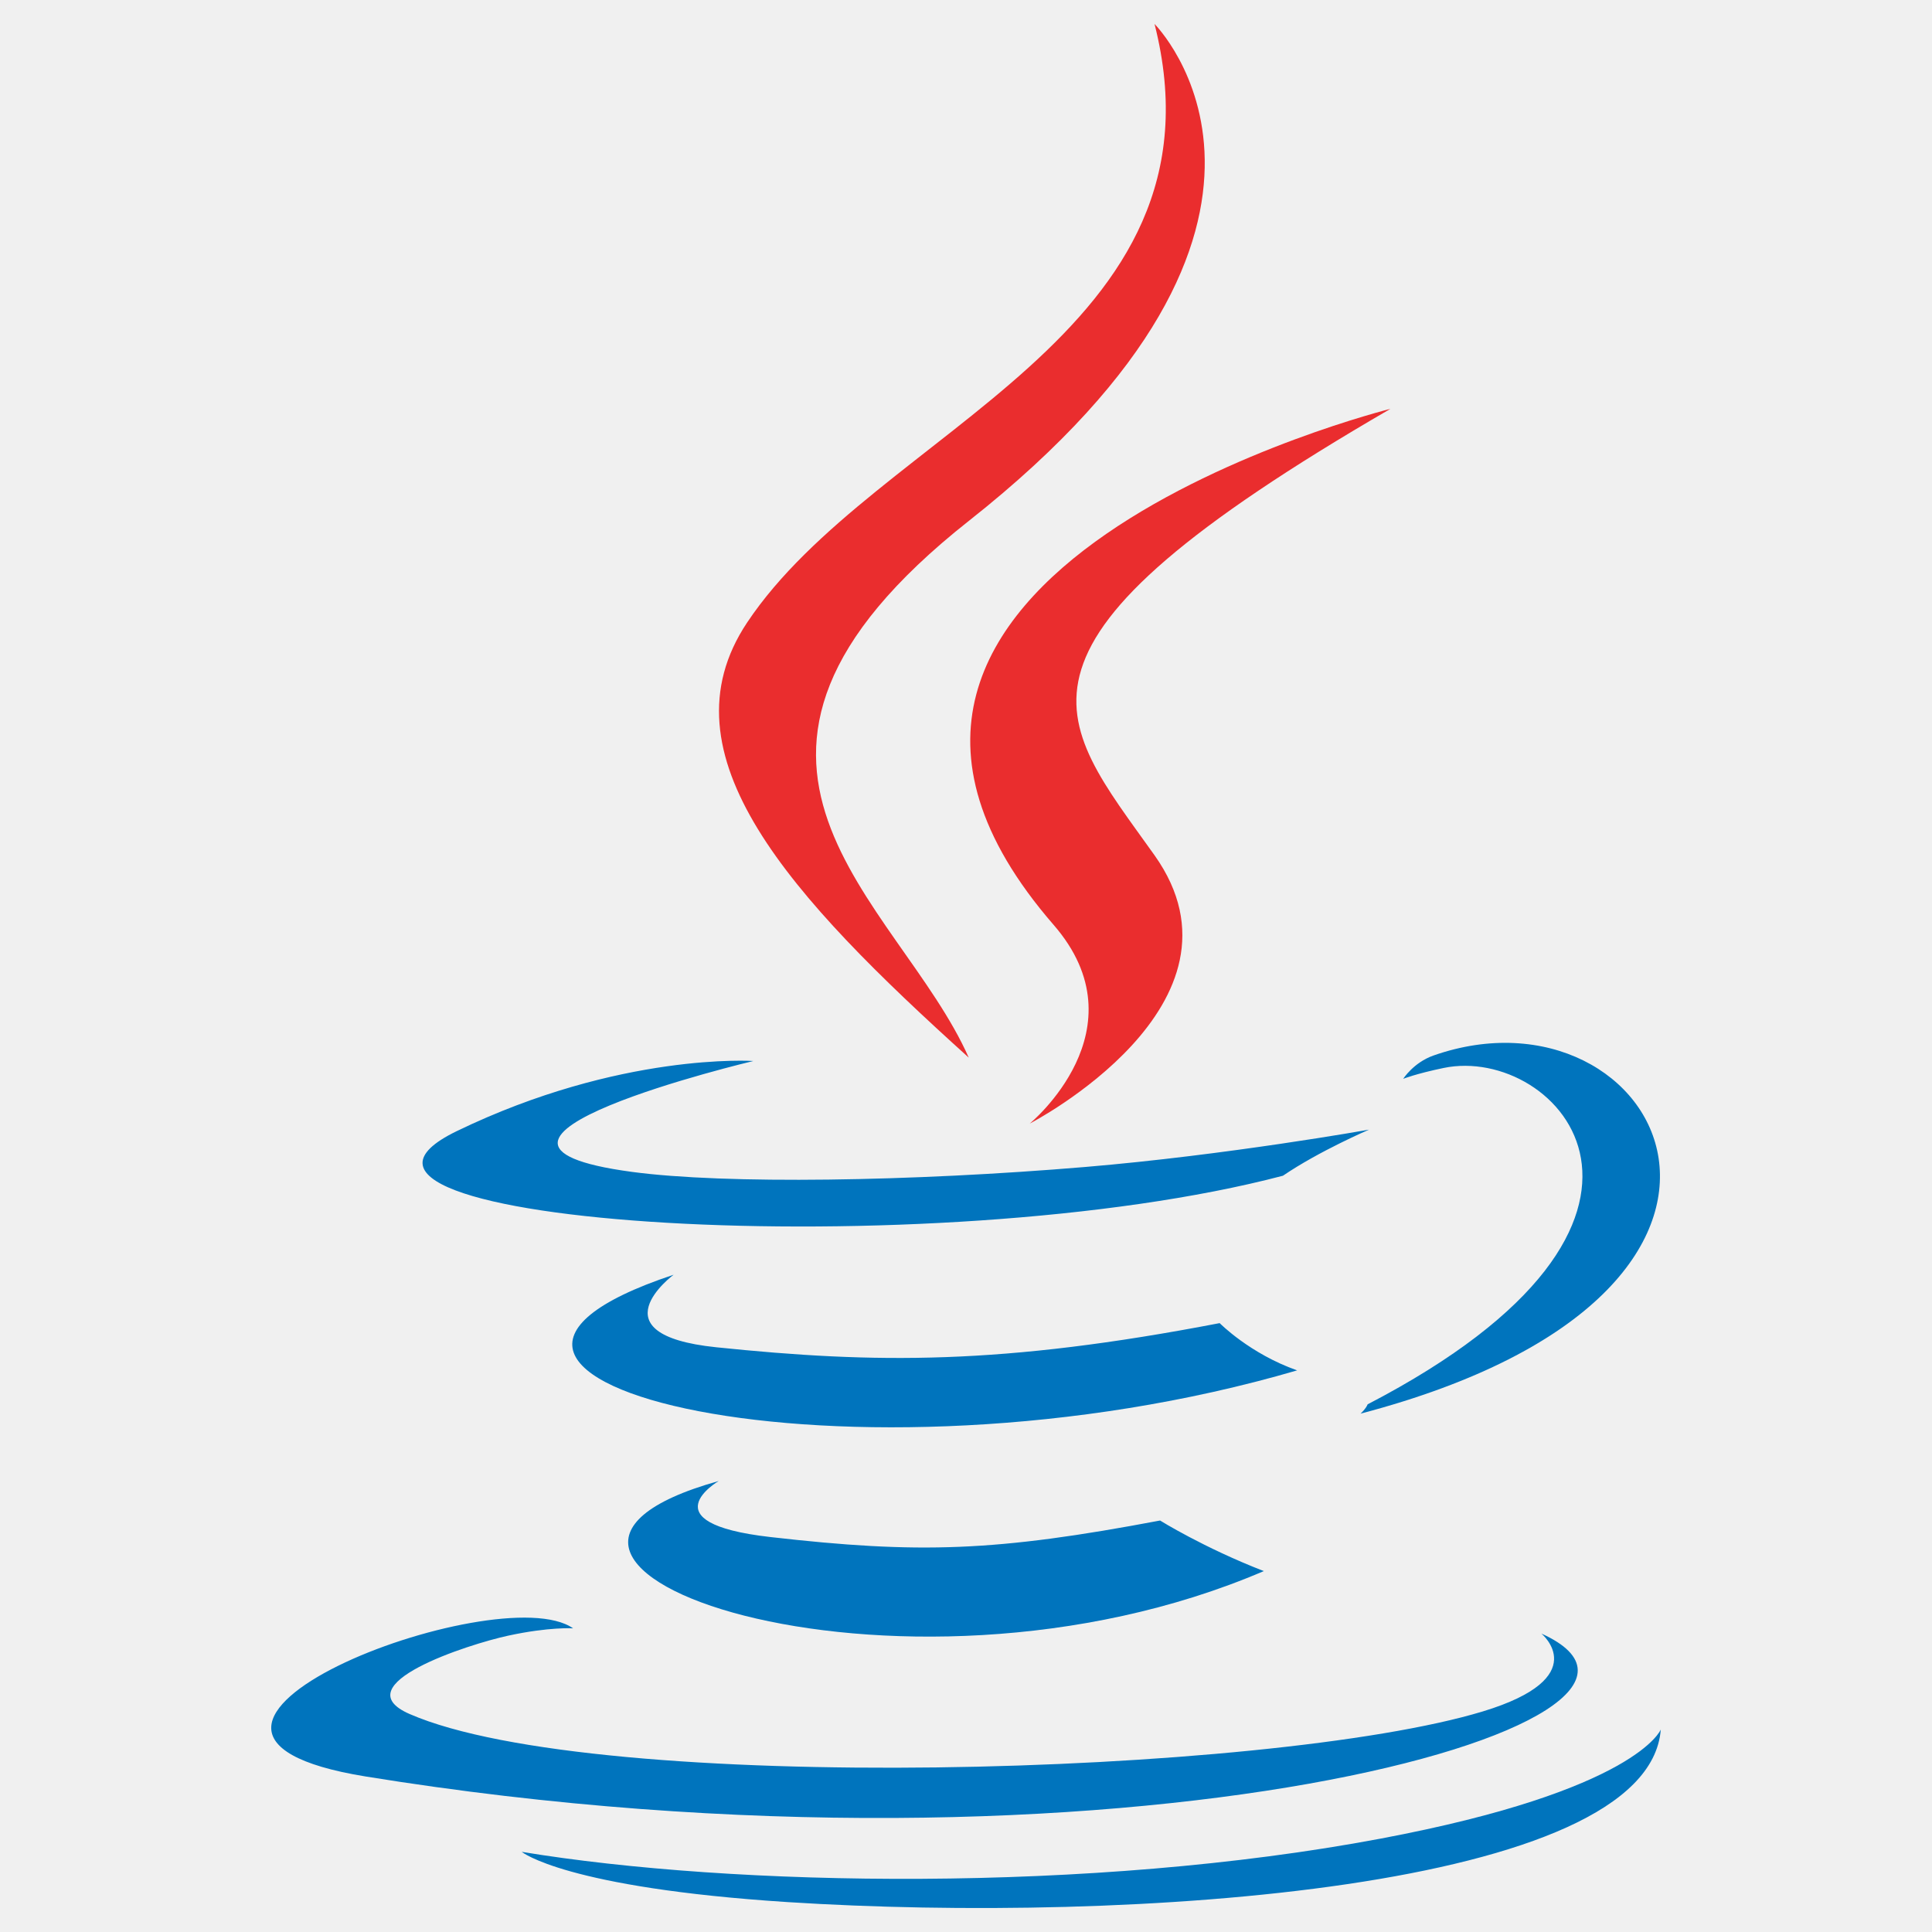
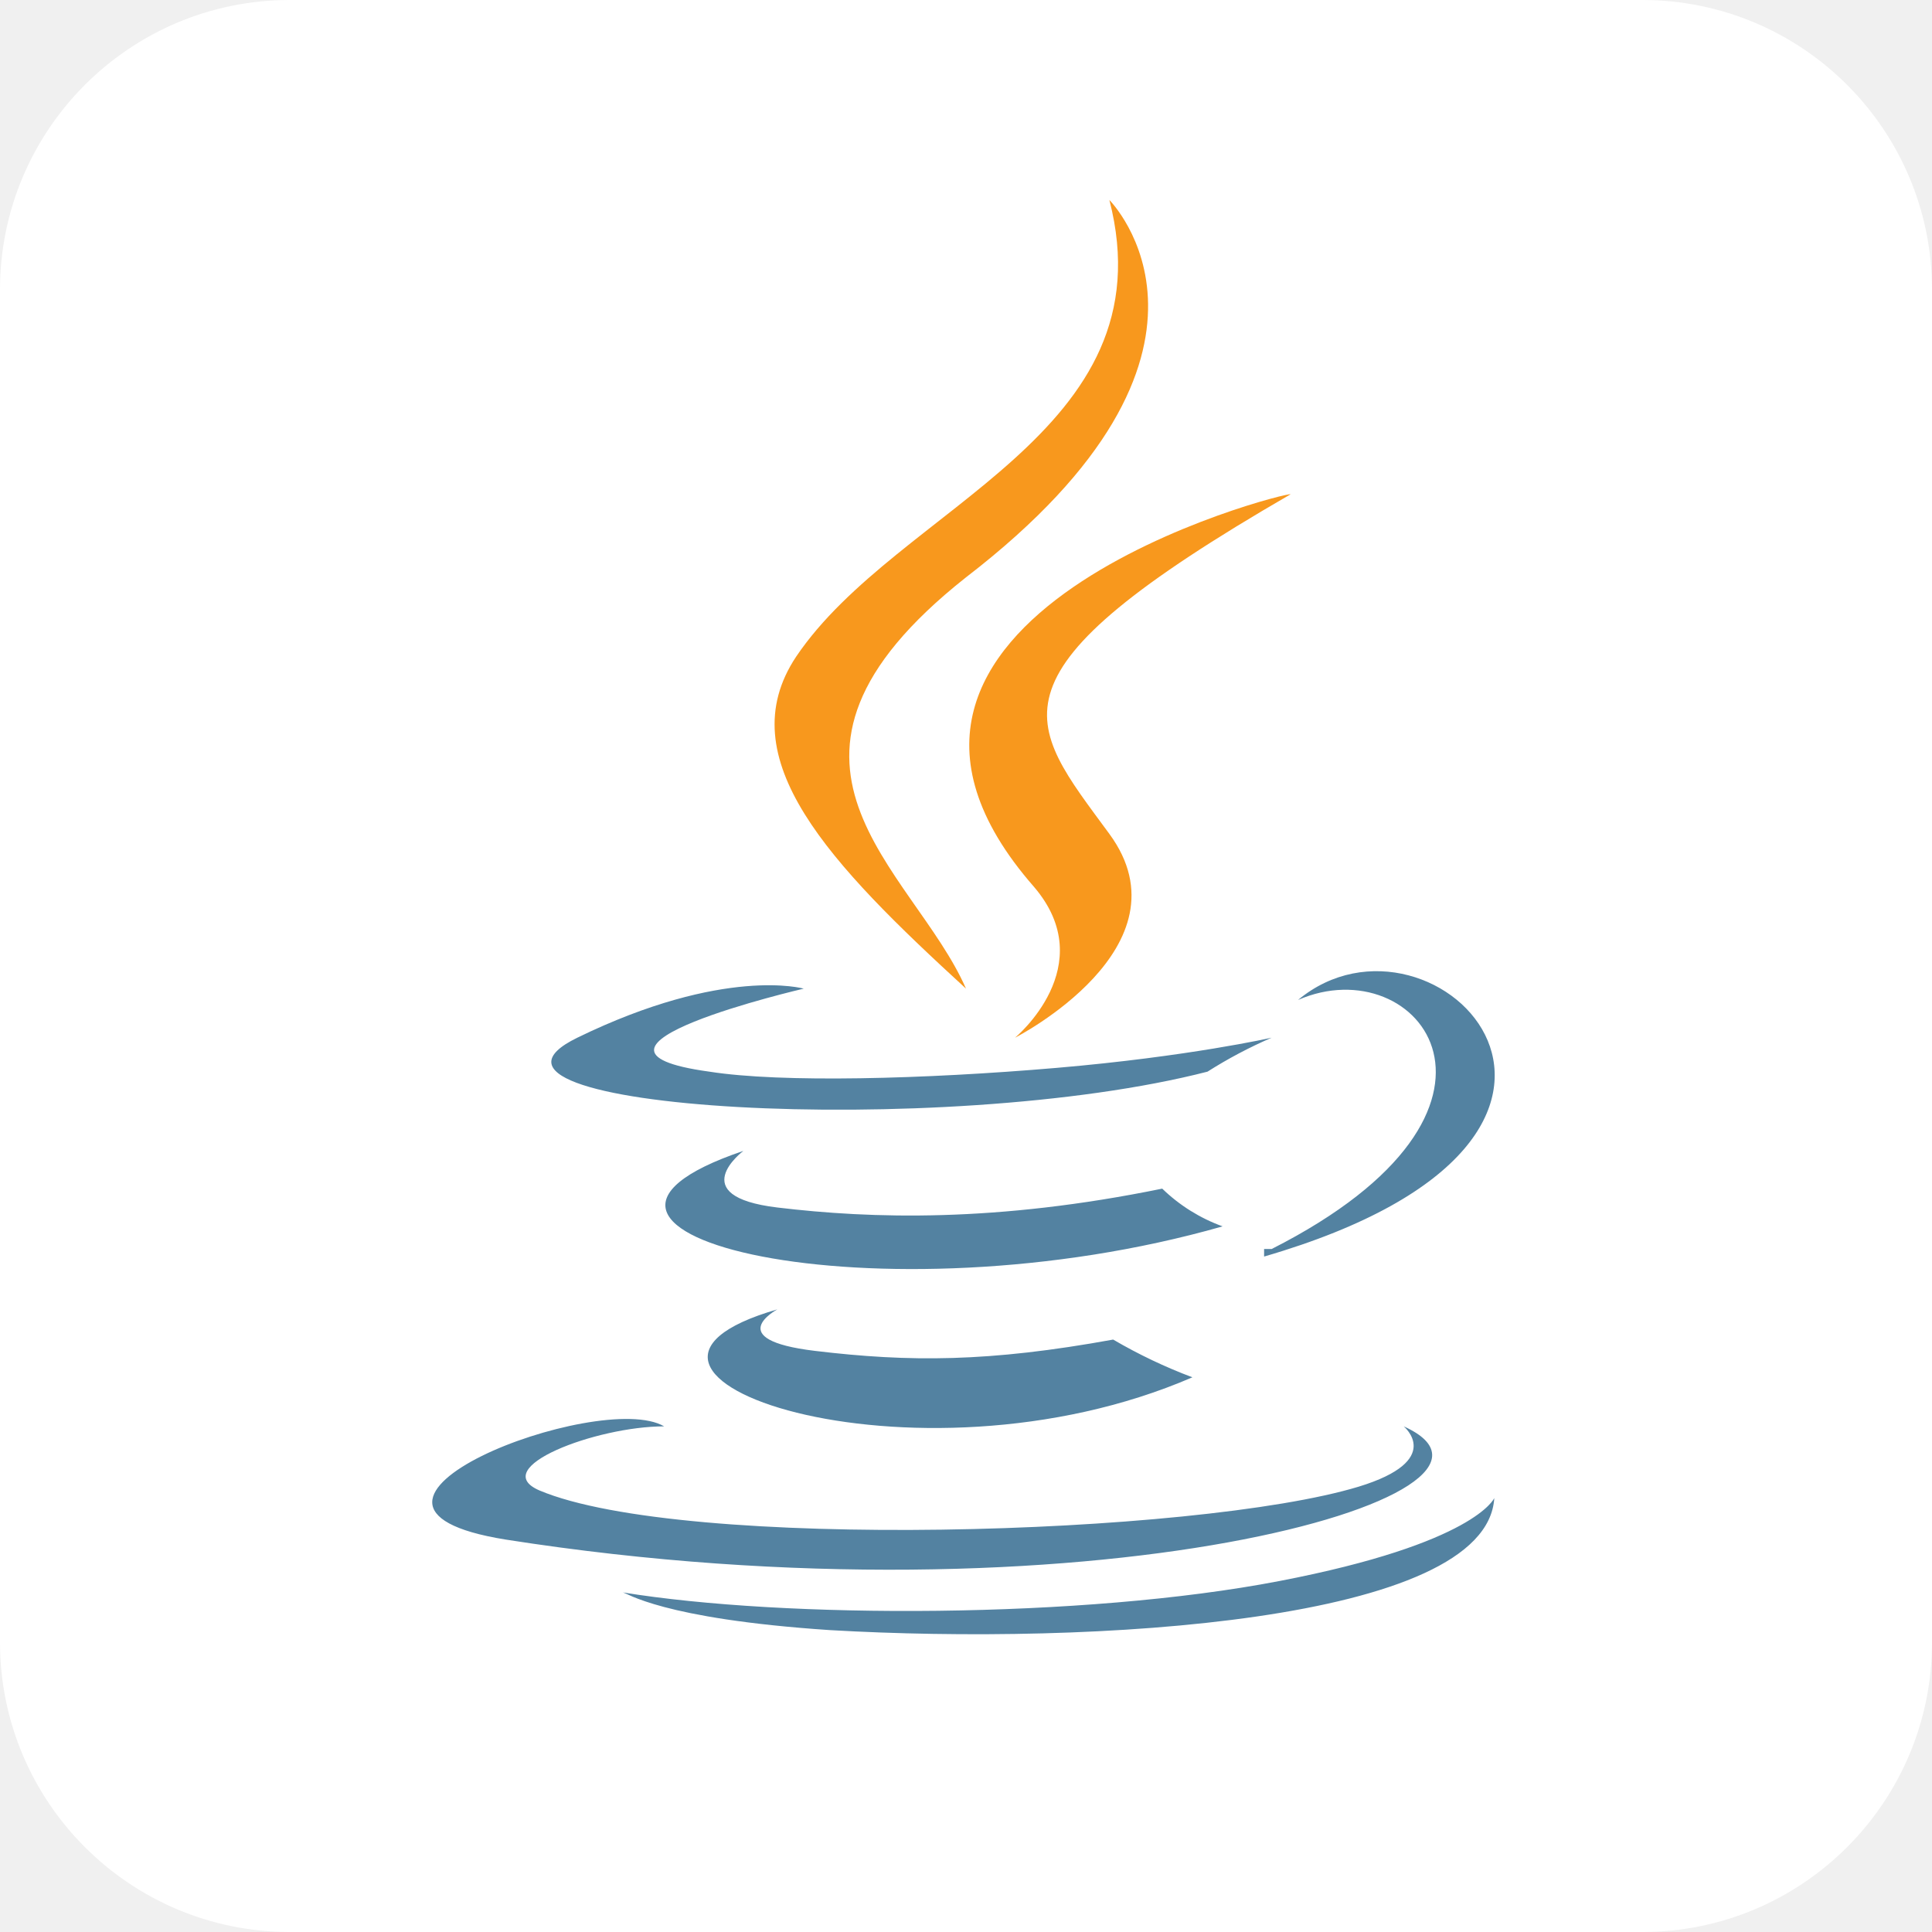
- <svg xmlns="http://www.w3.org/2000/svg" viewBox="0 0 128 128">
-   <path fill="#0074BD" d="M47.617 98.12s-4.767 2.774 3.397 3.71c9.892 1.13 14.947.968 25.845-1.092 0 0 2.871 1.795 6.873 3.351-24.439 10.47-55.308-.607-36.115-5.969zm-2.988-13.665s-5.348 3.959 2.823 4.805c10.567 1.091 18.91 1.18 33.354-1.6 0 0 1.993 2.025 5.132 3.131-29.542 8.64-62.446.68-41.309-6.336z" />
-   <path fill="#EA2D2E" d="M69.802 61.271c6.025 6.935-1.58 13.17-1.58 13.17s15.289-7.891 8.269-17.777c-6.559-9.215-11.587-13.792 15.635-29.58 0 .001-42.731 10.67-22.324 34.187z" />
-   <path fill="#0074BD" d="M102.123 108.229s3.529 2.91-3.888 5.159c-14.102 4.272-58.706 5.56-71.094.171-4.451-1.938 3.899-4.625 6.526-5.192 2.739-.593 4.303-.485 4.303-.485-4.953-3.487-32.013 6.85-13.743 9.815 49.821 8.076 90.817-3.637 77.896-9.468zM49.912 70.294s-22.686 5.389-8.033 7.348c6.188.828 18.518.638 30.011-.326 9.39-.789 18.813-2.474 18.813-2.474s-3.308 1.419-5.704 3.053c-23.042 6.061-67.544 3.238-54.731-2.958 10.832-5.239 19.644-4.643 19.644-4.643zm40.697 22.747c23.421-12.167 12.591-23.86 5.032-22.285-1.848.385-2.677.72-2.677.72s.688-1.079 2-1.543c14.953-5.255 26.451 15.503-4.823 23.725 0-.002.359-.327.468-.617z" />
-   <path fill="#EA2D2E" d="M76.491 1.587S89.459 14.563 64.188 34.51c-20.266 16.006-4.621 25.13-.007 35.559-11.831-10.673-20.509-20.07-14.688-28.815C58.041 28.42 81.722 22.195 76.491 1.587z" />
-   <path fill="#0074BD" d="M52.214 126.021c22.476 1.437 57-.8 57.817-11.436 0 0-1.571 4.032-18.577 7.231-19.186 3.612-42.854 3.191-56.887.874 0 .001 2.875 2.381 17.647 3.331z" />
+ <svg xmlns="http://www.w3.org/2000/svg" aria-label="Java" role="img" viewBox="0 0 512 512" fill="none">
+   <rect width="512" height="512" rx="15%" fill="#ffffff" />
+   <path d="M274 235c18 21-5 40-5 40s47-24 25-54-35-42 48-90C342 130 211 163 274 235M294 53s40 40-38 100c-62 49-14 77 0 109-36-33-63-61-45-88C238 134 310 115 294 53" fill="#f8981d" />
+   <path d="M206 347s-15 8 10 11 46 3 79-3a137 137 0 0 0 21 10C242 397 147 364 206 347m-9-42s-16 12 9 15 58 4 102-5a45 45 0 0 0 16 10C233 351 132 327 197 305m175 73s11 9-12 16c-43 13-179 17-217 1-14-6 15-17 33-17-17-10-98 21-42 30C287 432 412 396 372 378M213 262s-69 16-25 22c19 3 57 2 92-1s57-8 57-8a122 122 0 0 0-17 9c-70 18-206 10-167-9S213 262 213 262m124 69c73-37 39-80 7-66 36-30 101 36-9 68v-2M220 432c69 4 174-2 176-35 0 0-5 12-57 22s-131 10-174 3C166 422 175 429 220 432" fill="#5382a1" />
</svg>
